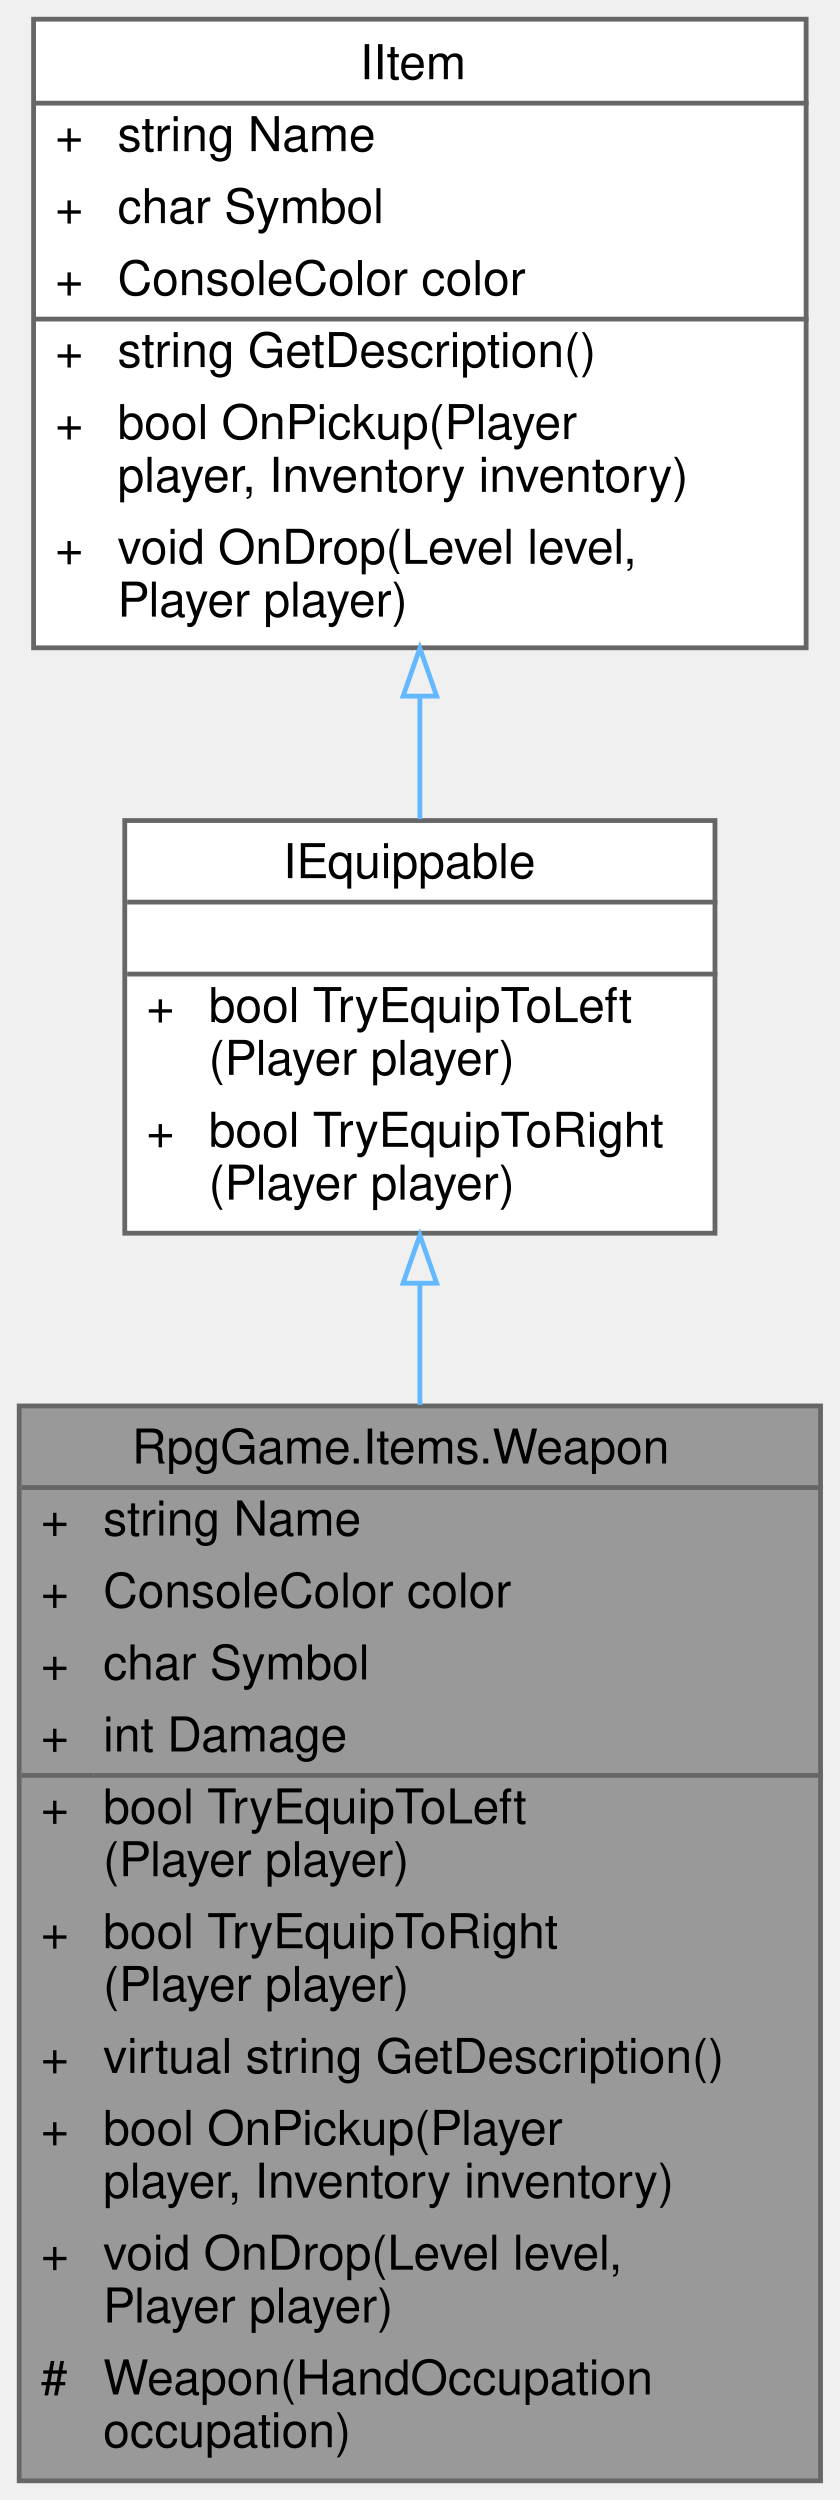
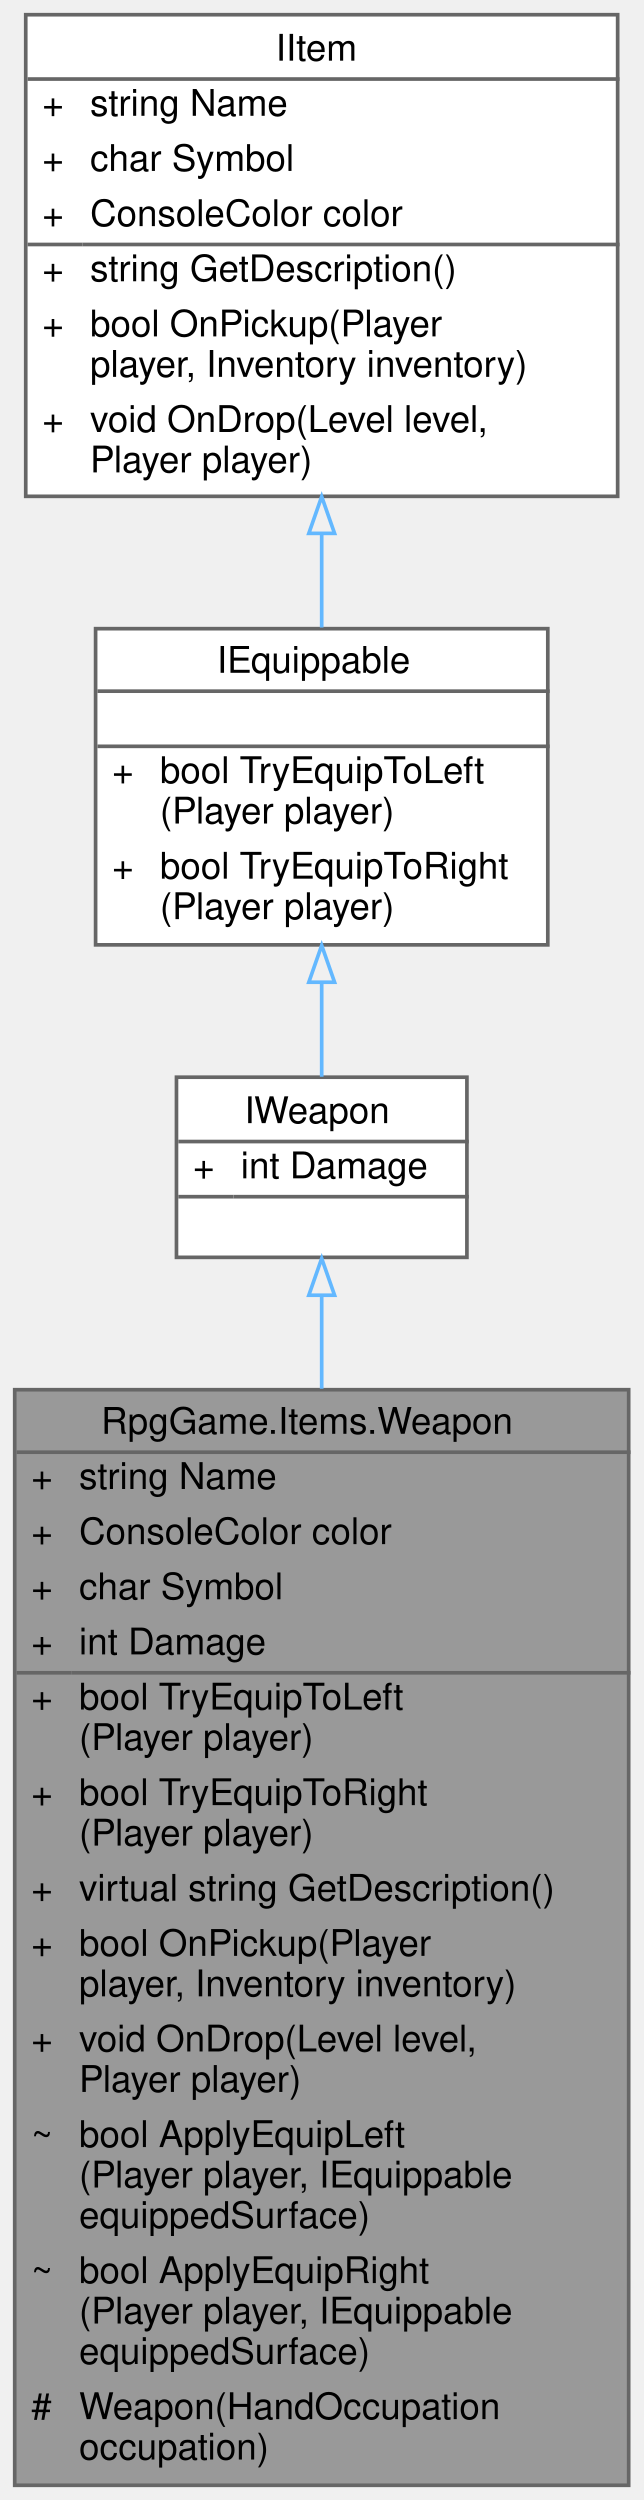
- <svg xmlns="http://www.w3.org/2000/svg" xmlns:xlink="http://www.w3.org/1999/xlink" width="175pt" height="521pt" viewBox="0.00 0.00 175.00 521.00">
-   <g id="graph0" class="graph" transform="scale(1 1) rotate(0) translate(4 517)">
+ <svg xmlns="http://www.w3.org/2000/svg" xmlns:xlink="http://www.w3.org/1999/xlink" width="175pt" height="680pt" viewBox="0.00 0.00 175.00 680.00">
+   <g id="graph0" class="graph" transform="scale(1 1) rotate(0) translate(4 676)">
    <g id="Node000001" class="node">
      <g id="a_Node000001">
        <a xlink:title="Represents an abstract base class for all equippable weapons.">
-           <polygon fill="#999999" stroke="transparent" points="167,-224 0,-224 0,0 167,0 167,-224" />
-           <text text-anchor="start" x="23.5" y="-212" font-family="Helvetica,sans-Serif" font-size="10.00">RpgGame.Items.Weapon</text>
-           <text text-anchor="start" x="4.5" y="-197" font-family="Helvetica,sans-Serif" font-size="10.00">+</text>
-           <text text-anchor="start" x="17.5" y="-197" font-family="Helvetica,sans-Serif" font-size="10.00">string Name</text>
-           <text text-anchor="start" x="4.5" y="-182" font-family="Helvetica,sans-Serif" font-size="10.00">+</text>
-           <text text-anchor="start" x="17.5" y="-182" font-family="Helvetica,sans-Serif" font-size="10.00">ConsoleColor color</text>
-           <text text-anchor="start" x="4.5" y="-167" font-family="Helvetica,sans-Serif" font-size="10.00">+</text>
-           <text text-anchor="start" x="17.5" y="-167" font-family="Helvetica,sans-Serif" font-size="10.00">char Symbol</text>
-           <text text-anchor="start" x="4.5" y="-152" font-family="Helvetica,sans-Serif" font-size="10.00">+</text>
-           <text text-anchor="start" x="17.5" y="-152" font-family="Helvetica,sans-Serif" font-size="10.00">int Damage</text>
-           <text text-anchor="start" x="4.5" y="-137" font-family="Helvetica,sans-Serif" font-size="10.00">+</text>
-           <text text-anchor="start" x="17.5" y="-137" font-family="Helvetica,sans-Serif" font-size="10.00">bool TryEquipToLeft</text>
-           <text text-anchor="start" x="17.5" y="-126" font-family="Helvetica,sans-Serif" font-size="10.00">(Player player)</text>
-           <text text-anchor="start" x="4.5" y="-111" font-family="Helvetica,sans-Serif" font-size="10.00">+</text>
-           <text text-anchor="start" x="17.5" y="-111" font-family="Helvetica,sans-Serif" font-size="10.00">bool TryEquipToRight</text>
-           <text text-anchor="start" x="17.5" y="-100" font-family="Helvetica,sans-Serif" font-size="10.00">(Player player)</text>
-           <text text-anchor="start" x="4.5" y="-85" font-family="Helvetica,sans-Serif" font-size="10.00">+</text>
-           <text text-anchor="start" x="17.5" y="-85" font-family="Helvetica,sans-Serif" font-size="10.00">virtual string GetDescription()</text>
-           <text text-anchor="start" x="4.5" y="-70" font-family="Helvetica,sans-Serif" font-size="10.00">+</text>
-           <text text-anchor="start" x="17.5" y="-70" font-family="Helvetica,sans-Serif" font-size="10.00">bool OnPickup(Player</text>
-           <text text-anchor="start" x="17.5" y="-59" font-family="Helvetica,sans-Serif" font-size="10.00"> player, Inventory inventory)</text>
-           <text text-anchor="start" x="4.5" y="-44" font-family="Helvetica,sans-Serif" font-size="10.00">+</text>
-           <text text-anchor="start" x="17.5" y="-44" font-family="Helvetica,sans-Serif" font-size="10.00">void OnDrop(Level level,</text>
-           <text text-anchor="start" x="17.5" y="-33" font-family="Helvetica,sans-Serif" font-size="10.00"> Player player)</text>
+           <polygon fill="#999999" stroke="transparent" points="167,-298 0,-298 0,0 167,0 167,-298" />
+           <text text-anchor="start" x="23.5" y="-286" font-family="Helvetica,sans-Serif" font-size="10.00">RpgGame.Items.Weapon</text>
+           <text text-anchor="start" x="4.5" y="-271" font-family="Helvetica,sans-Serif" font-size="10.00">+</text>
+           <text text-anchor="start" x="17.5" y="-271" font-family="Helvetica,sans-Serif" font-size="10.00">string Name</text>
+           <text text-anchor="start" x="4.5" y="-256" font-family="Helvetica,sans-Serif" font-size="10.00">+</text>
+           <text text-anchor="start" x="17.5" y="-256" font-family="Helvetica,sans-Serif" font-size="10.00">ConsoleColor color</text>
+           <text text-anchor="start" x="4.5" y="-241" font-family="Helvetica,sans-Serif" font-size="10.00">+</text>
+           <text text-anchor="start" x="17.5" y="-241" font-family="Helvetica,sans-Serif" font-size="10.00">char Symbol</text>
+           <text text-anchor="start" x="4.5" y="-226" font-family="Helvetica,sans-Serif" font-size="10.00">+</text>
+           <text text-anchor="start" x="17.5" y="-226" font-family="Helvetica,sans-Serif" font-size="10.00">int Damage</text>
+           <text text-anchor="start" x="4.5" y="-211" font-family="Helvetica,sans-Serif" font-size="10.00">+</text>
+           <text text-anchor="start" x="17.5" y="-211" font-family="Helvetica,sans-Serif" font-size="10.00">bool TryEquipToLeft</text>
+           <text text-anchor="start" x="17.5" y="-200" font-family="Helvetica,sans-Serif" font-size="10.00">(Player player)</text>
+           <text text-anchor="start" x="4.5" y="-185" font-family="Helvetica,sans-Serif" font-size="10.00">+</text>
+           <text text-anchor="start" x="17.5" y="-185" font-family="Helvetica,sans-Serif" font-size="10.00">bool TryEquipToRight</text>
+           <text text-anchor="start" x="17.5" y="-174" font-family="Helvetica,sans-Serif" font-size="10.00">(Player player)</text>
+           <text text-anchor="start" x="4.5" y="-159" font-family="Helvetica,sans-Serif" font-size="10.00">+</text>
+           <text text-anchor="start" x="17.5" y="-159" font-family="Helvetica,sans-Serif" font-size="10.00">virtual string GetDescription()</text>
+           <text text-anchor="start" x="4.5" y="-144" font-family="Helvetica,sans-Serif" font-size="10.00">+</text>
+           <text text-anchor="start" x="17.5" y="-144" font-family="Helvetica,sans-Serif" font-size="10.00">bool OnPickup(Player</text>
+           <text text-anchor="start" x="17.5" y="-133" font-family="Helvetica,sans-Serif" font-size="10.00"> player, Inventory inventory)</text>
+           <text text-anchor="start" x="4.5" y="-118" font-family="Helvetica,sans-Serif" font-size="10.00">+</text>
+           <text text-anchor="start" x="17.5" y="-118" font-family="Helvetica,sans-Serif" font-size="10.00">void OnDrop(Level level,</text>
+           <text text-anchor="start" x="17.5" y="-107" font-family="Helvetica,sans-Serif" font-size="10.00"> Player player)</text>
+           <text text-anchor="start" x="4.5" y="-92" font-family="Helvetica,sans-Serif" font-size="10.00">~</text>
+           <text text-anchor="start" x="17.5" y="-92" font-family="Helvetica,sans-Serif" font-size="10.00">bool ApplyEquipLeft</text>
+           <text text-anchor="start" x="17.5" y="-81" font-family="Helvetica,sans-Serif" font-size="10.00">(Player player, IEquippable</text>
+           <text text-anchor="start" x="17.5" y="-70" font-family="Helvetica,sans-Serif" font-size="10.00"> equippedSurface)</text>
+           <text text-anchor="start" x="4.5" y="-55" font-family="Helvetica,sans-Serif" font-size="10.00">~</text>
+           <text text-anchor="start" x="17.5" y="-55" font-family="Helvetica,sans-Serif" font-size="10.00">bool ApplyEquipRight</text>
+           <text text-anchor="start" x="17.5" y="-44" font-family="Helvetica,sans-Serif" font-size="10.00">(Player player, IEquippable</text>
+           <text text-anchor="start" x="17.5" y="-33" font-family="Helvetica,sans-Serif" font-size="10.00"> equippedSurface)</text>
          <text text-anchor="start" x="4.5" y="-18" font-family="Helvetica,sans-Serif" font-size="10.00">#</text>
          <text text-anchor="start" x="17.5" y="-18" font-family="Helvetica,sans-Serif" font-size="10.00">Weapon(HandOccupation</text>
          <text text-anchor="start" x="17.5" y="-7" font-family="Helvetica,sans-Serif" font-size="10.00"> occupation)</text>
-           <polygon fill="#666666" stroke="#666666" points="0.5,-207 0.5,-207 167.5,-207 167.5,-207 0.5,-207" />
-           <polygon fill="#666666" stroke="#666666" points="0.5,-147 0.5,-147 15.5,-147 15.5,-147 0.5,-147" />
-           <polygon fill="#666666" stroke="#666666" points="15.5,-147 15.5,-147 167.5,-147 167.5,-147 15.5,-147" />
-           <polygon fill="none" stroke="#666666" points="0,0 0,-224 167,-224 167,0 0,0" />
+           <polygon fill="#666666" stroke="#666666" points="0.5,-281 0.5,-281 167.5,-281 167.5,-281 0.5,-281" />
+           <polygon fill="#666666" stroke="#666666" points="0.5,-221 0.5,-221 15.5,-221 15.5,-221 0.5,-221" />
+           <polygon fill="#666666" stroke="#666666" points="15.5,-221 15.5,-221 167.5,-221 167.5,-221 15.5,-221" />
+           <polygon fill="none" stroke="#666666" points="0,0 0,-298 167,-298 167,0 0,0" />
        </a>
      </g>
    </g>
    <g id="Node000002" class="node">
      <g id="a_Node000002">
-         <a xlink:href="interfaceRpgGame_1_1Items_1_1IEquippable.html" target="_top" xlink:title="Represents an item that can be equipped by the player.">
-           <polygon fill="white" stroke="transparent" points="145,-346 22,-346 22,-260 145,-260 145,-346" />
-           <text text-anchor="start" x="55" y="-334" font-family="Helvetica,sans-Serif" font-size="10.00">IEquippable</text>
-           <text text-anchor="start" x="82" y="-319" font-family="Helvetica,sans-Serif" font-size="10.00"> </text>
-           <text text-anchor="start" x="26.5" y="-304" font-family="Helvetica,sans-Serif" font-size="10.00">+</text>
-           <text text-anchor="start" x="39.5" y="-304" font-family="Helvetica,sans-Serif" font-size="10.00">bool TryEquipToLeft</text>
-           <text text-anchor="start" x="39.5" y="-293" font-family="Helvetica,sans-Serif" font-size="10.00">(Player player)</text>
-           <text text-anchor="start" x="26.5" y="-278" font-family="Helvetica,sans-Serif" font-size="10.00">+</text>
-           <text text-anchor="start" x="39.5" y="-278" font-family="Helvetica,sans-Serif" font-size="10.00">bool TryEquipToRight</text>
-           <text text-anchor="start" x="39.5" y="-267" font-family="Helvetica,sans-Serif" font-size="10.00">(Player player)</text>
-           <polygon fill="#666666" stroke="#666666" points="22.5,-329 22.5,-329 145.5,-329 145.5,-329 22.5,-329" />
-           <polygon fill="#666666" stroke="#666666" points="22.5,-314 22.5,-314 145.5,-314 145.5,-314 22.5,-314" />
-           <polygon fill="none" stroke="#666666" points="22,-260 22,-346 145,-346 145,-260 22,-260" />
+         <a xlink:href="interfaceRpgGame_1_1Items_1_1IWeapon.html" target="_top" xlink:title="An equippable item that contributes a damage value (typically a weapon).">
+           <polygon fill="white" stroke="transparent" points="123,-383 44,-383 44,-334 123,-334 123,-383" />
+           <text text-anchor="start" x="62.5" y="-370.5" font-family="Helvetica,sans-Serif" font-size="10.00">IWeapon</text>
+           <text text-anchor="start" x="48.5" y="-355.5" font-family="Helvetica,sans-Serif" font-size="10.00">+</text>
+           <text text-anchor="start" x="61.5" y="-355.5" font-family="Helvetica,sans-Serif" font-size="10.00">int Damage</text>
+           <text text-anchor="start" x="82" y="-340.5" font-family="Helvetica,sans-Serif" font-size="10.00"> </text>
+           <polygon fill="#666666" stroke="#666666" points="44.5,-365.5 44.5,-365.5 123.5,-365.5 123.5,-365.5 44.5,-365.5" />
+           <polygon fill="#666666" stroke="#666666" points="44.5,-350.5 44.5,-350.5 59.5,-350.5 59.5,-350.5 44.5,-350.5" />
+           <polygon fill="#666666" stroke="#666666" points="59.5,-350.5 59.5,-350.5 123.5,-350.5 123.5,-350.5 59.5,-350.5" />
+           <polygon fill="none" stroke="#666666" points="44,-334 44,-383 123,-383 123,-334 44,-334" />
        </a>
      </g>
    </g>
    <g id="edge1_Node000001_Node000002" class="edge">
      <g id="a_edge1_Node000001_Node000002">
        <a xlink:title=" ">
-           <path fill="none" stroke="#63b8ff" d="M83.5,-249.4C83.5,-241.41 83.5,-232.92 83.5,-224.23" />
-           <polygon fill="none" stroke="#63b8ff" points="80,-249.58 83.5,-259.58 87,-249.58 80,-249.58" />
+           <path fill="none" stroke="#63b8ff" d="M83.5,-323.58C83.5,-315.96 83.5,-307.4 83.5,-298.26" />
+           <polygon fill="none" stroke="#63b8ff" points="80,-323.7 83.5,-333.7 87,-323.7 80,-323.7" />
        </a>
      </g>
    </g>
    <g id="Node000003" class="node">
      <g id="a_Node000003">
-         <a xlink:href="interfaceRpgGame_1_1Items_1_1IItem.html" target="_top" xlink:title="Defines the contract for all items that can exist within the game world.">
-           <polygon fill="white" stroke="transparent" points="164,-513 3,-513 3,-382 164,-382 164,-513" />
-           <text text-anchor="start" x="71" y="-500.5" font-family="Helvetica,sans-Serif" font-size="10.00">IItem</text>
-           <text text-anchor="start" x="7.5" y="-485.5" font-family="Helvetica,sans-Serif" font-size="10.00">+</text>
-           <text text-anchor="start" x="20.5" y="-485.5" font-family="Helvetica,sans-Serif" font-size="10.00">string Name</text>
-           <text text-anchor="start" x="7.5" y="-470.5" font-family="Helvetica,sans-Serif" font-size="10.00">+</text>
-           <text text-anchor="start" x="20.5" y="-470.5" font-family="Helvetica,sans-Serif" font-size="10.00">char Symbol</text>
-           <text text-anchor="start" x="7.5" y="-455.5" font-family="Helvetica,sans-Serif" font-size="10.00">+</text>
-           <text text-anchor="start" x="20.5" y="-455.5" font-family="Helvetica,sans-Serif" font-size="10.00">ConsoleColor color</text>
-           <text text-anchor="start" x="7.5" y="-440.5" font-family="Helvetica,sans-Serif" font-size="10.00">+</text>
-           <text text-anchor="start" x="20.5" y="-440.5" font-family="Helvetica,sans-Serif" font-size="10.00">string GetDescription()</text>
-           <text text-anchor="start" x="7.5" y="-425.5" font-family="Helvetica,sans-Serif" font-size="10.00">+</text>
-           <text text-anchor="start" x="20.5" y="-425.5" font-family="Helvetica,sans-Serif" font-size="10.00">bool OnPickup(Player</text>
-           <text text-anchor="start" x="20.5" y="-414.5" font-family="Helvetica,sans-Serif" font-size="10.00"> player, Inventory inventory)</text>
-           <text text-anchor="start" x="7.5" y="-399.5" font-family="Helvetica,sans-Serif" font-size="10.00">+</text>
-           <text text-anchor="start" x="20.5" y="-399.5" font-family="Helvetica,sans-Serif" font-size="10.00">void OnDrop(Level level,</text>
-           <text text-anchor="start" x="20.5" y="-388.5" font-family="Helvetica,sans-Serif" font-size="10.00"> Player player)</text>
-           <polygon fill="#666666" stroke="#666666" points="3.5,-495.5 3.5,-495.5 164.5,-495.5 164.5,-495.5 3.5,-495.5" />
-           <polygon fill="#666666" stroke="#666666" points="3.5,-450.5 3.5,-450.5 18.5,-450.5 18.5,-450.5 3.5,-450.5" />
-           <polygon fill="#666666" stroke="#666666" points="18.5,-450.5 18.5,-450.5 164.5,-450.5 164.5,-450.5 18.5,-450.5" />
-           <polygon fill="none" stroke="#666666" points="3,-382 3,-513 164,-513 164,-382 3,-382" />
+         <a xlink:href="interfaceRpgGame_1_1Items_1_1IEquippable.html" target="_top" xlink:title="Represents an item that can be equipped by the player.">
+           <polygon fill="white" stroke="transparent" points="145,-505 22,-505 22,-419 145,-419 145,-505" />
+           <text text-anchor="start" x="55" y="-493" font-family="Helvetica,sans-Serif" font-size="10.00">IEquippable</text>
+           <text text-anchor="start" x="82" y="-478" font-family="Helvetica,sans-Serif" font-size="10.00"> </text>
+           <text text-anchor="start" x="26.5" y="-463" font-family="Helvetica,sans-Serif" font-size="10.00">+</text>
+           <text text-anchor="start" x="39.5" y="-463" font-family="Helvetica,sans-Serif" font-size="10.00">bool TryEquipToLeft</text>
+           <text text-anchor="start" x="39.5" y="-452" font-family="Helvetica,sans-Serif" font-size="10.00">(Player player)</text>
+           <text text-anchor="start" x="26.5" y="-437" font-family="Helvetica,sans-Serif" font-size="10.00">+</text>
+           <text text-anchor="start" x="39.5" y="-437" font-family="Helvetica,sans-Serif" font-size="10.00">bool TryEquipToRight</text>
+           <text text-anchor="start" x="39.5" y="-426" font-family="Helvetica,sans-Serif" font-size="10.00">(Player player)</text>
+           <polygon fill="#666666" stroke="#666666" points="22.5,-488 22.5,-488 145.5,-488 145.5,-488 22.5,-488" />
+           <polygon fill="#666666" stroke="#666666" points="22.5,-473 22.5,-473 145.5,-473 145.5,-473 22.5,-473" />
+           <polygon fill="none" stroke="#666666" points="22,-419 22,-505 145,-505 145,-419 22,-419" />
        </a>
      </g>
    </g>
    <g id="edge2_Node000002_Node000003" class="edge">
      <g id="a_edge2_Node000002_Node000003">
        <a xlink:title=" ">
-           <path fill="none" stroke="#63b8ff" d="M83.5,-371.7C83.5,-363 83.5,-354.36 83.5,-346.32" />
-           <polygon fill="none" stroke="#63b8ff" points="80,-371.92 83.5,-381.92 87,-371.92 80,-371.92" />
+           <path fill="none" stroke="#63b8ff" d="M83.5,-408.74C83.5,-399.76 83.5,-390.85 83.5,-383.12" />
+           <polygon fill="none" stroke="#63b8ff" points="80,-408.84 83.5,-418.84 87,-408.84 80,-408.84" />
+         </a>
+       </g>
+     </g>
+     <g id="Node000004" class="node">
+       <g id="a_Node000004">
+         <a xlink:href="interfaceRpgGame_1_1Items_1_1IItem.html" target="_top" xlink:title="Defines the contract for all items that can exist within the game world.">
+           <polygon fill="white" stroke="transparent" points="164,-672 3,-672 3,-541 164,-541 164,-672" />
+           <text text-anchor="start" x="71" y="-659.5" font-family="Helvetica,sans-Serif" font-size="10.00">IItem</text>
+           <text text-anchor="start" x="7.5" y="-644.5" font-family="Helvetica,sans-Serif" font-size="10.00">+</text>
+           <text text-anchor="start" x="20.5" y="-644.5" font-family="Helvetica,sans-Serif" font-size="10.00">string Name</text>
+           <text text-anchor="start" x="7.5" y="-629.5" font-family="Helvetica,sans-Serif" font-size="10.00">+</text>
+           <text text-anchor="start" x="20.5" y="-629.5" font-family="Helvetica,sans-Serif" font-size="10.00">char Symbol</text>
+           <text text-anchor="start" x="7.5" y="-614.5" font-family="Helvetica,sans-Serif" font-size="10.00">+</text>
+           <text text-anchor="start" x="20.5" y="-614.5" font-family="Helvetica,sans-Serif" font-size="10.00">ConsoleColor color</text>
+           <text text-anchor="start" x="7.5" y="-599.5" font-family="Helvetica,sans-Serif" font-size="10.00">+</text>
+           <text text-anchor="start" x="20.5" y="-599.5" font-family="Helvetica,sans-Serif" font-size="10.00">string GetDescription()</text>
+           <text text-anchor="start" x="7.5" y="-584.5" font-family="Helvetica,sans-Serif" font-size="10.00">+</text>
+           <text text-anchor="start" x="20.5" y="-584.5" font-family="Helvetica,sans-Serif" font-size="10.00">bool OnPickup(Player</text>
+           <text text-anchor="start" x="20.5" y="-573.5" font-family="Helvetica,sans-Serif" font-size="10.00"> player, Inventory inventory)</text>
+           <text text-anchor="start" x="7.5" y="-558.5" font-family="Helvetica,sans-Serif" font-size="10.00">+</text>
+           <text text-anchor="start" x="20.5" y="-558.5" font-family="Helvetica,sans-Serif" font-size="10.00">void OnDrop(Level level,</text>
+           <text text-anchor="start" x="20.5" y="-547.5" font-family="Helvetica,sans-Serif" font-size="10.00"> Player player)</text>
+           <polygon fill="#666666" stroke="#666666" points="3.5,-654.5 3.5,-654.5 164.5,-654.5 164.5,-654.5 3.5,-654.5" />
+           <polygon fill="#666666" stroke="#666666" points="3.5,-609.5 3.5,-609.5 18.5,-609.5 18.5,-609.5 3.5,-609.5" />
+           <polygon fill="#666666" stroke="#666666" points="18.5,-609.5 18.5,-609.5 164.5,-609.5 164.5,-609.5 18.5,-609.5" />
+           <polygon fill="none" stroke="#666666" points="3,-541 3,-672 164,-672 164,-541 3,-541" />
+         </a>
+       </g>
+     </g>
+     <g id="edge3_Node000003_Node000004" class="edge">
+       <g id="a_edge3_Node000003_Node000004">
+         <a xlink:title=" ">
+           <path fill="none" stroke="#63b8ff" d="M83.5,-530.7C83.5,-522 83.5,-513.36 83.5,-505.32" />
+           <polygon fill="none" stroke="#63b8ff" points="80,-530.92 83.5,-540.92 87,-530.92 80,-530.92" />
        </a>
      </g>
    </g>
  </g>
</svg>
